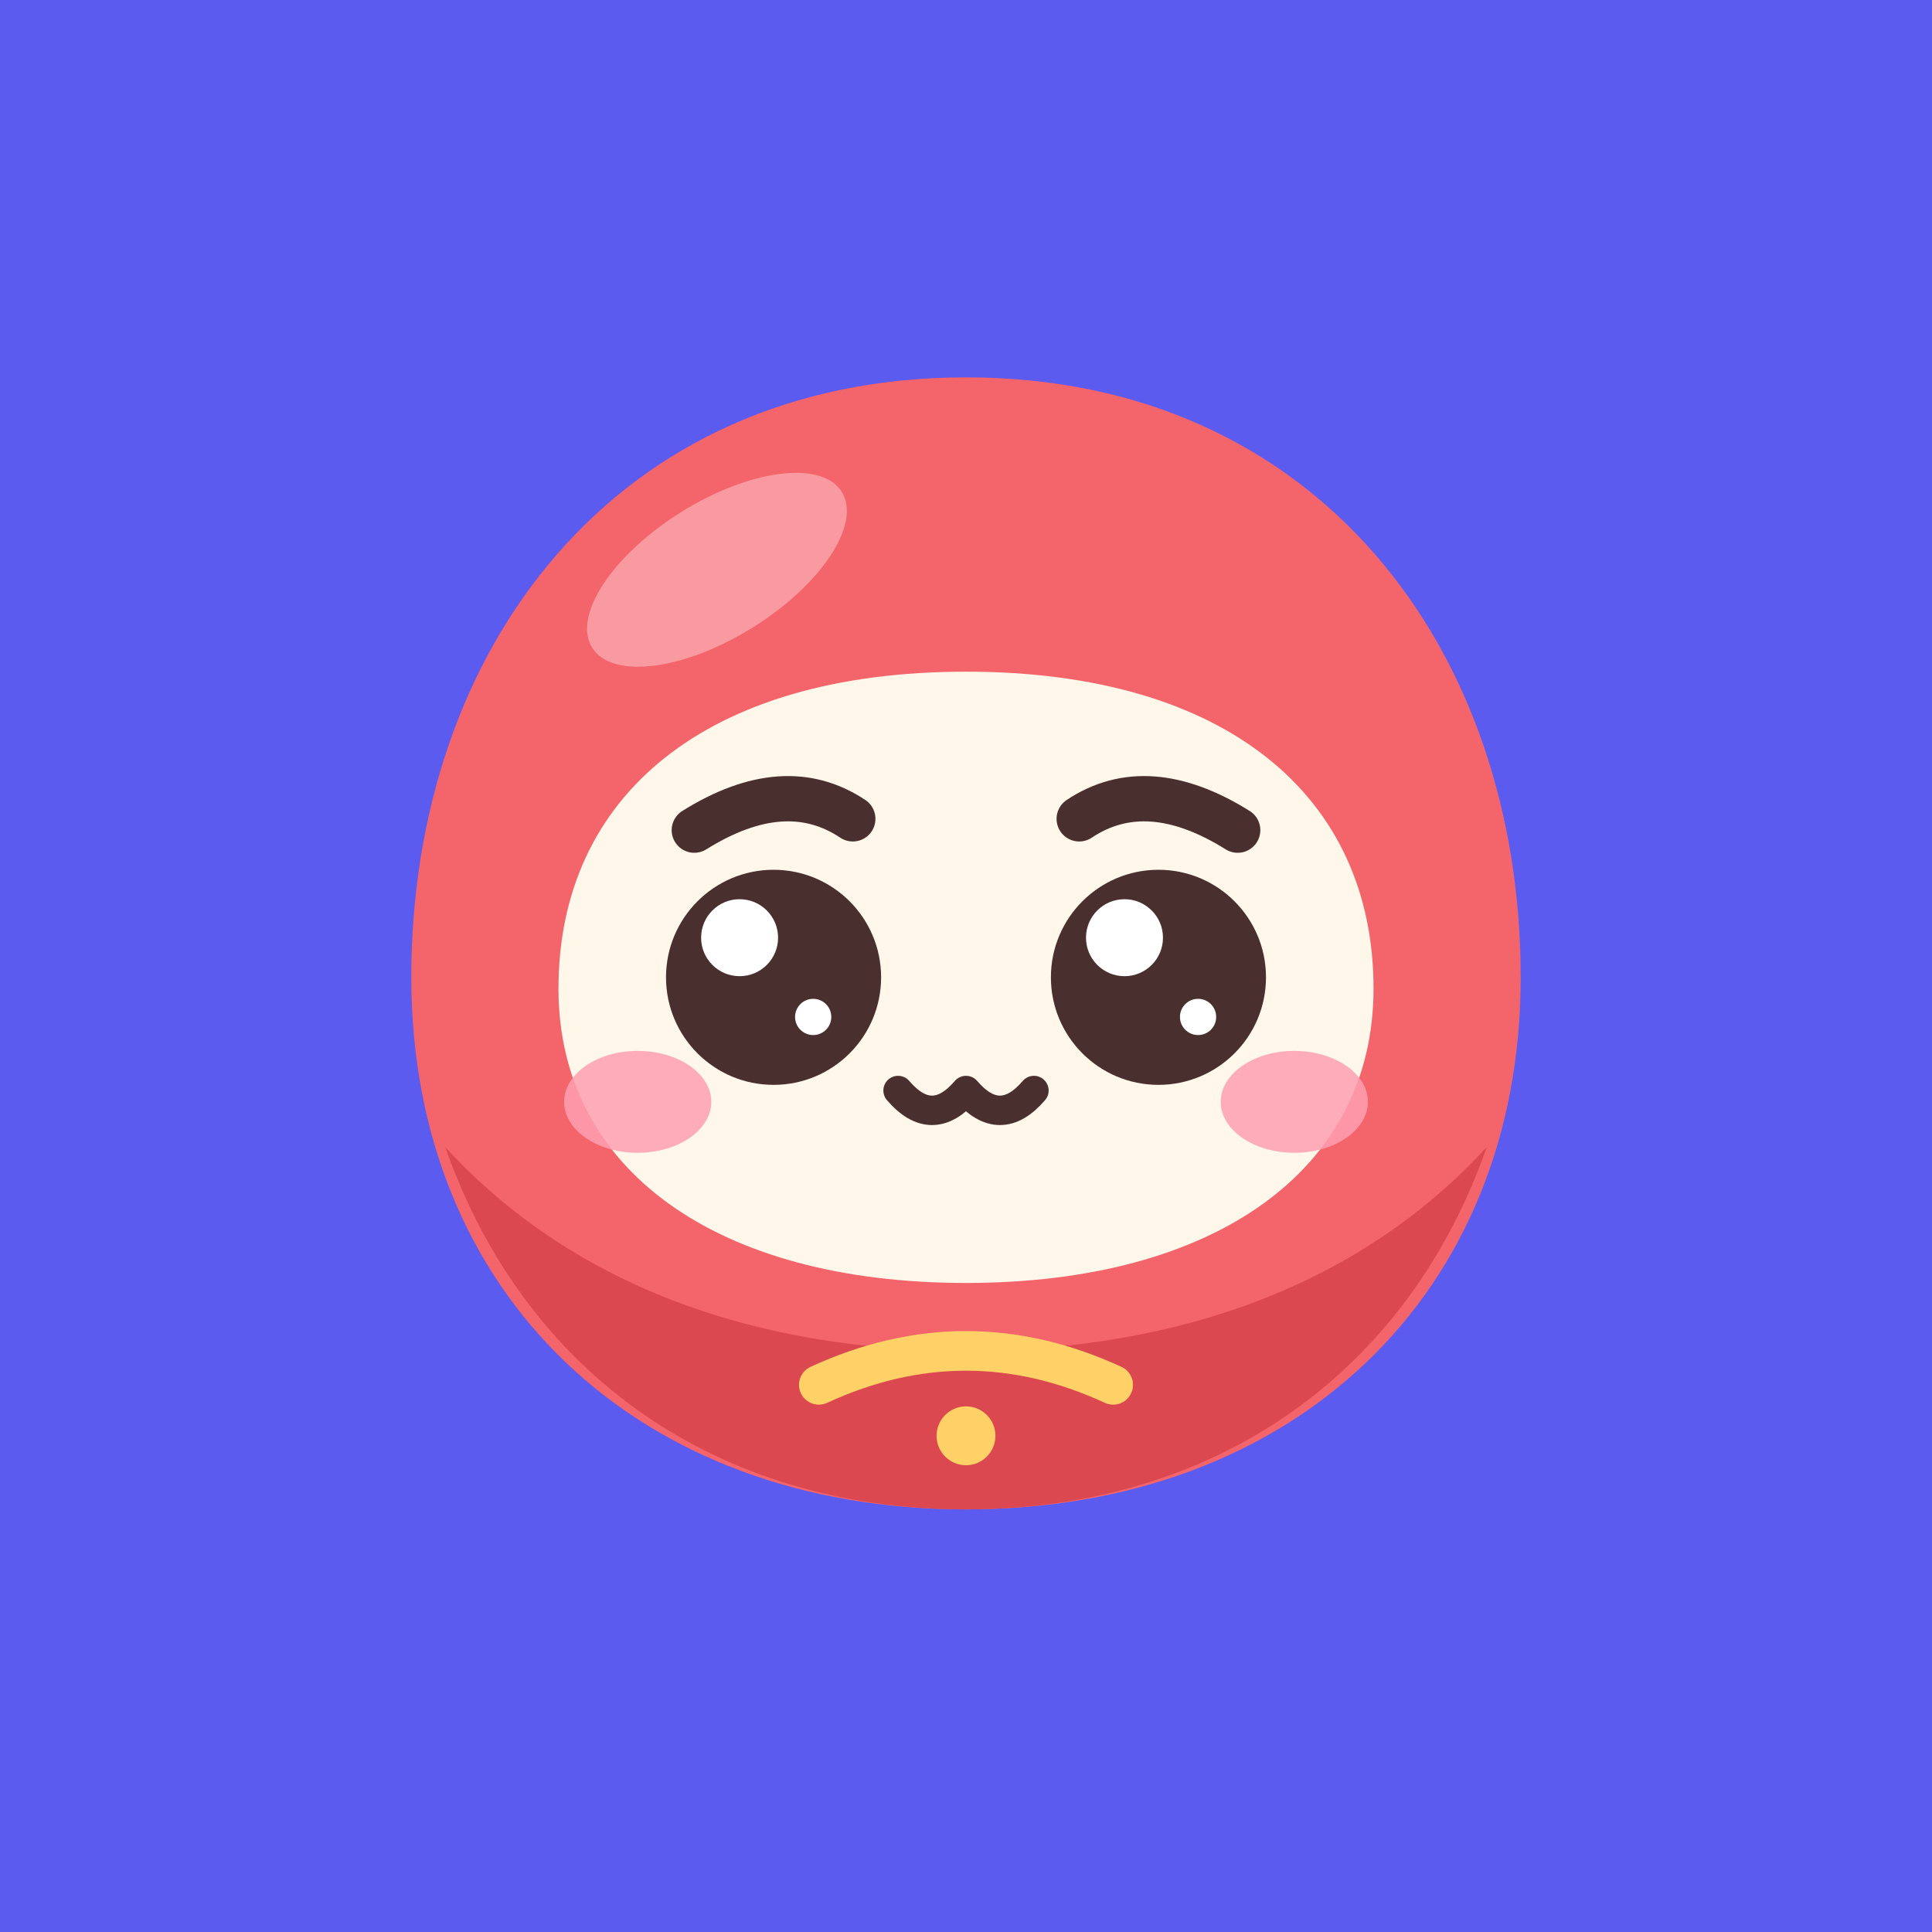
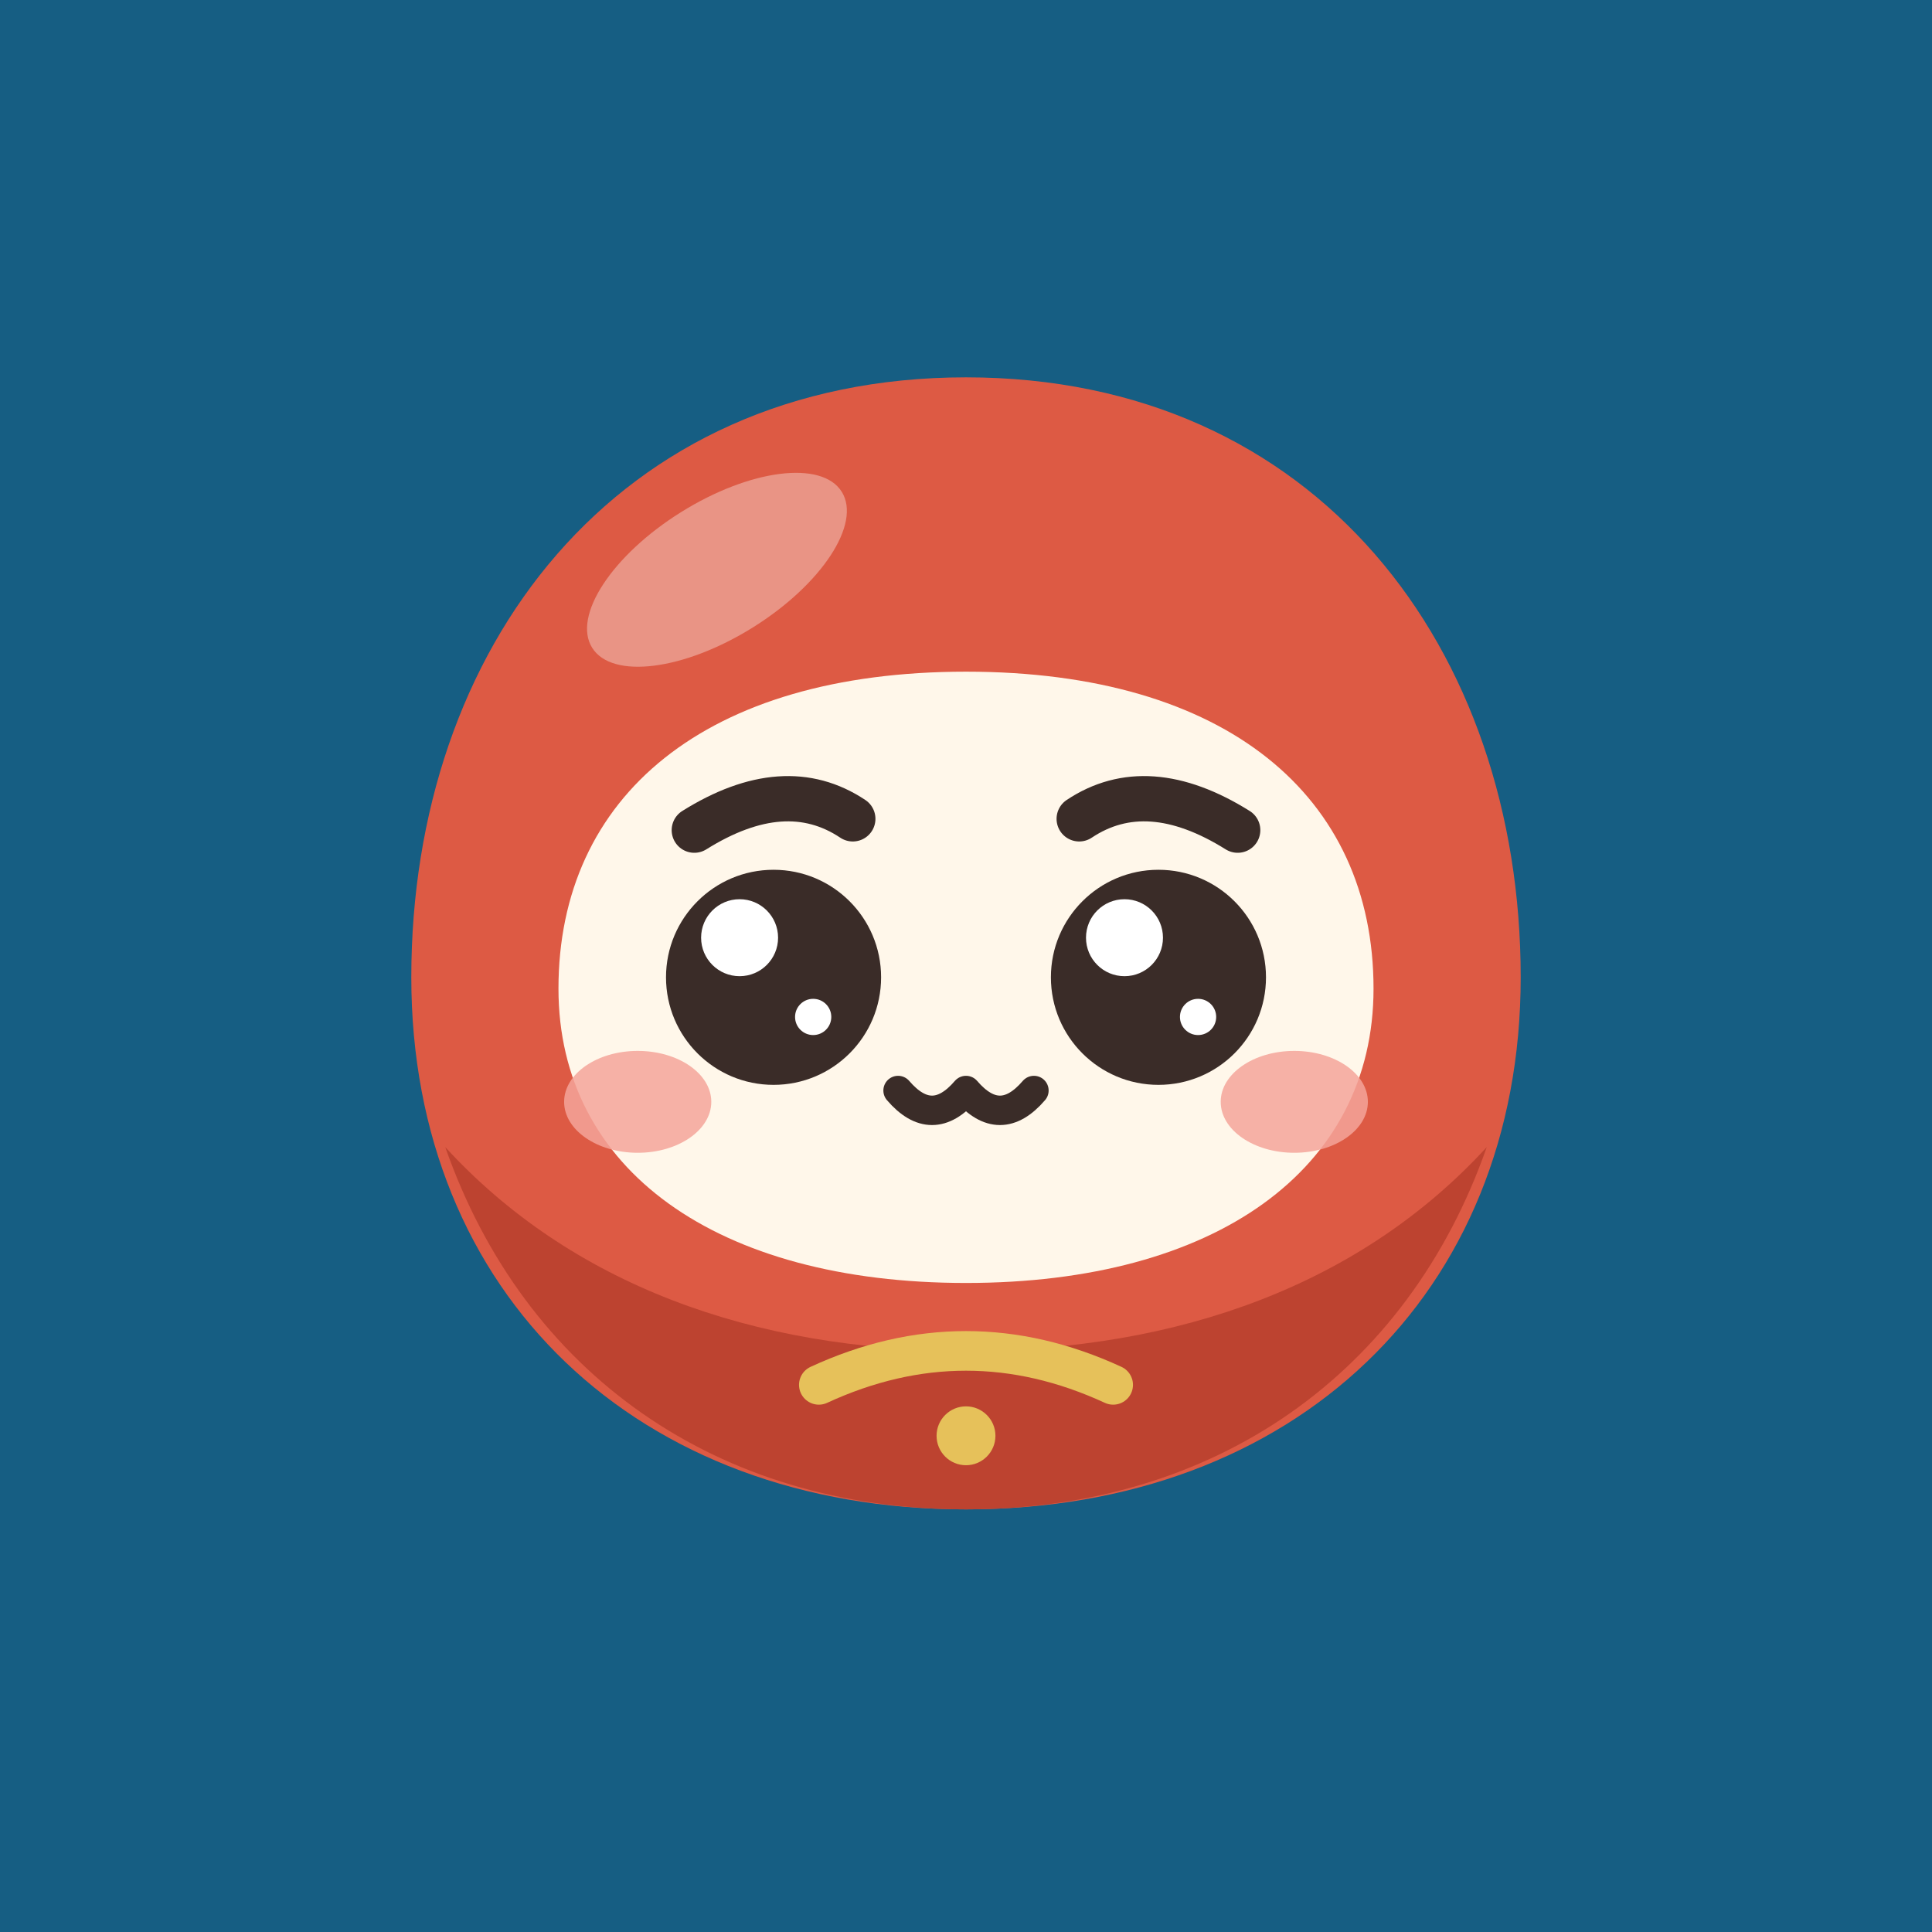
<svg xmlns="http://www.w3.org/2000/svg" viewBox="0 0 512 512">
-   <rect width="512" height="512" fill="#5b5bf0" />
+   <rect width="512" height="512" fill="#165e83" />
  <g transform="translate(76 70) scale(3)">
-     <path d="M60 10c31 0 49 24 49 53 0 28-20 47-49 47S11 91 11 63c0-29 18-53 49-53Z" fill="#f4646b" />
-     <path d="M14 78c7 20 24 32 46 32s39-12 46-32c-11 12-27 18-46 18s-35-6-46-18Z" fill="#dc4850" />
+     <path d="M60 10c31 0 49 24 49 53 0 28-20 47-49 47S11 91 11 63c0-29 18-53 49-53Z" fill="#dd5a44" />
+     <path d="M14 78c7 20 24 32 46 32s39-12 46-32c-11 12-27 18-46 18s-35-6-46-18Z" fill="#bd4330" />
    <ellipse cx="38" cy="27" rx="13" ry="6" fill="#fff" opacity=".35" transform="rotate(-32 38 27)" />
    <path d="M60 36c23 0 36 11 36 28 0 16-14 26-36 26S24 80 24 64c0-17 13-28 36-28Z" fill="#fff7ea" />
-     <path d="M36 50q8-5 14-1M70 49q6-4 14 1" fill="none" stroke="#4a2f2f" stroke-width="4" stroke-linecap="round" />
-     <circle cx="43" cy="63" r="9.5" fill="#4a2f2f" />
+     <path d="M36 50q8-5 14-1M70 49q6-4 14 1" fill="none" stroke="#3a2c28" stroke-width="4" stroke-linecap="round" />
+     <circle cx="43" cy="63" r="9.5" fill="#3a2c28" />
    <circle cx="40" cy="59.5" r="3.4" fill="#fff" />
    <circle cx="46.5" cy="66.5" r="1.6" fill="#fff" />
-     <circle cx="77" cy="63" r="9.5" fill="#4a2f2f" />
+     <circle cx="77" cy="63" r="9.5" fill="#3a2c28" />
    <circle cx="74" cy="59.5" r="3.4" fill="#fff" />
    <circle cx="80.5" cy="66.5" r="1.6" fill="#fff" />
-     <ellipse cx="31" cy="74" rx="6.5" ry="4.5" fill="#ff9fb0" opacity=".85" />
-     <ellipse cx="89" cy="74" rx="6.5" ry="4.5" fill="#ff9fb0" opacity=".85" />
-     <path d="M54 73q3 3.5 6 0q3 3.5 6 0" fill="none" stroke="#4a2f2f" stroke-width="2.6" stroke-linecap="round" stroke-linejoin="round" />
-     <path d="M47 99q13-6 26 0" fill="none" stroke="#ffd166" stroke-width="3.5" stroke-linecap="round" />
-     <circle cx="60" cy="103.5" r="2.6" fill="#ffd166" />
+     <ellipse cx="31" cy="74" rx="6.5" ry="4.5" fill="#f4a59a" opacity=".85" />
+     <ellipse cx="89" cy="74" rx="6.5" ry="4.5" fill="#f4a59a" opacity=".85" />
+     <path d="M54 73q3 3.5 6 0q3 3.5 6 0" fill="none" stroke="#3a2c28" stroke-width="2.6" stroke-linecap="round" stroke-linejoin="round" />
+     <path d="M47 99q13-6 26 0" fill="none" stroke="#e6c15a" stroke-width="3.5" stroke-linecap="round" />
+     <circle cx="60" cy="103.5" r="2.6" fill="#e6c15a" />
  </g>
</svg>
